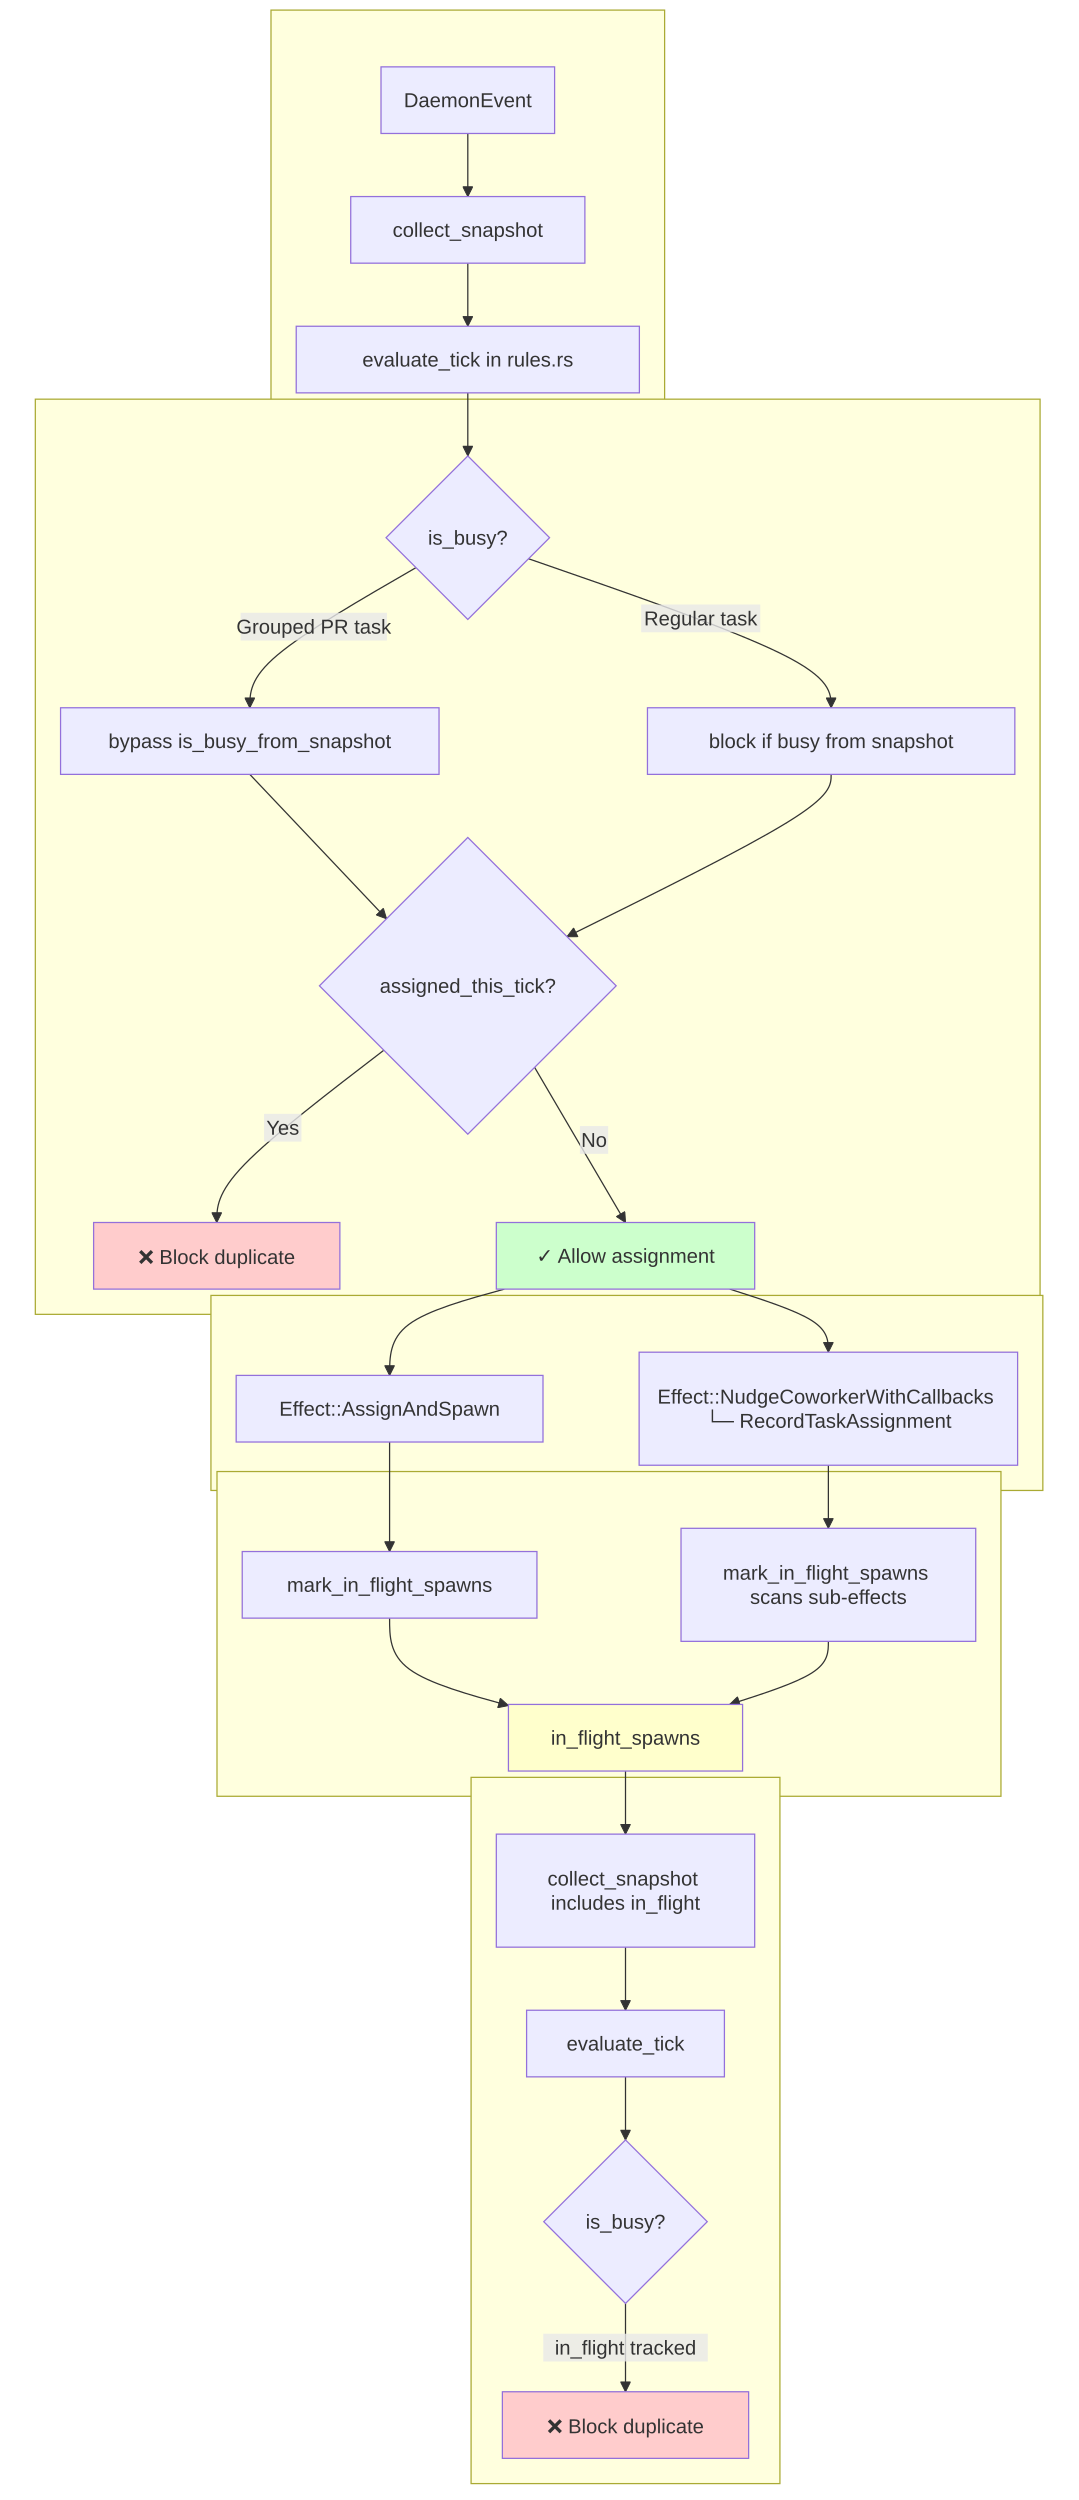
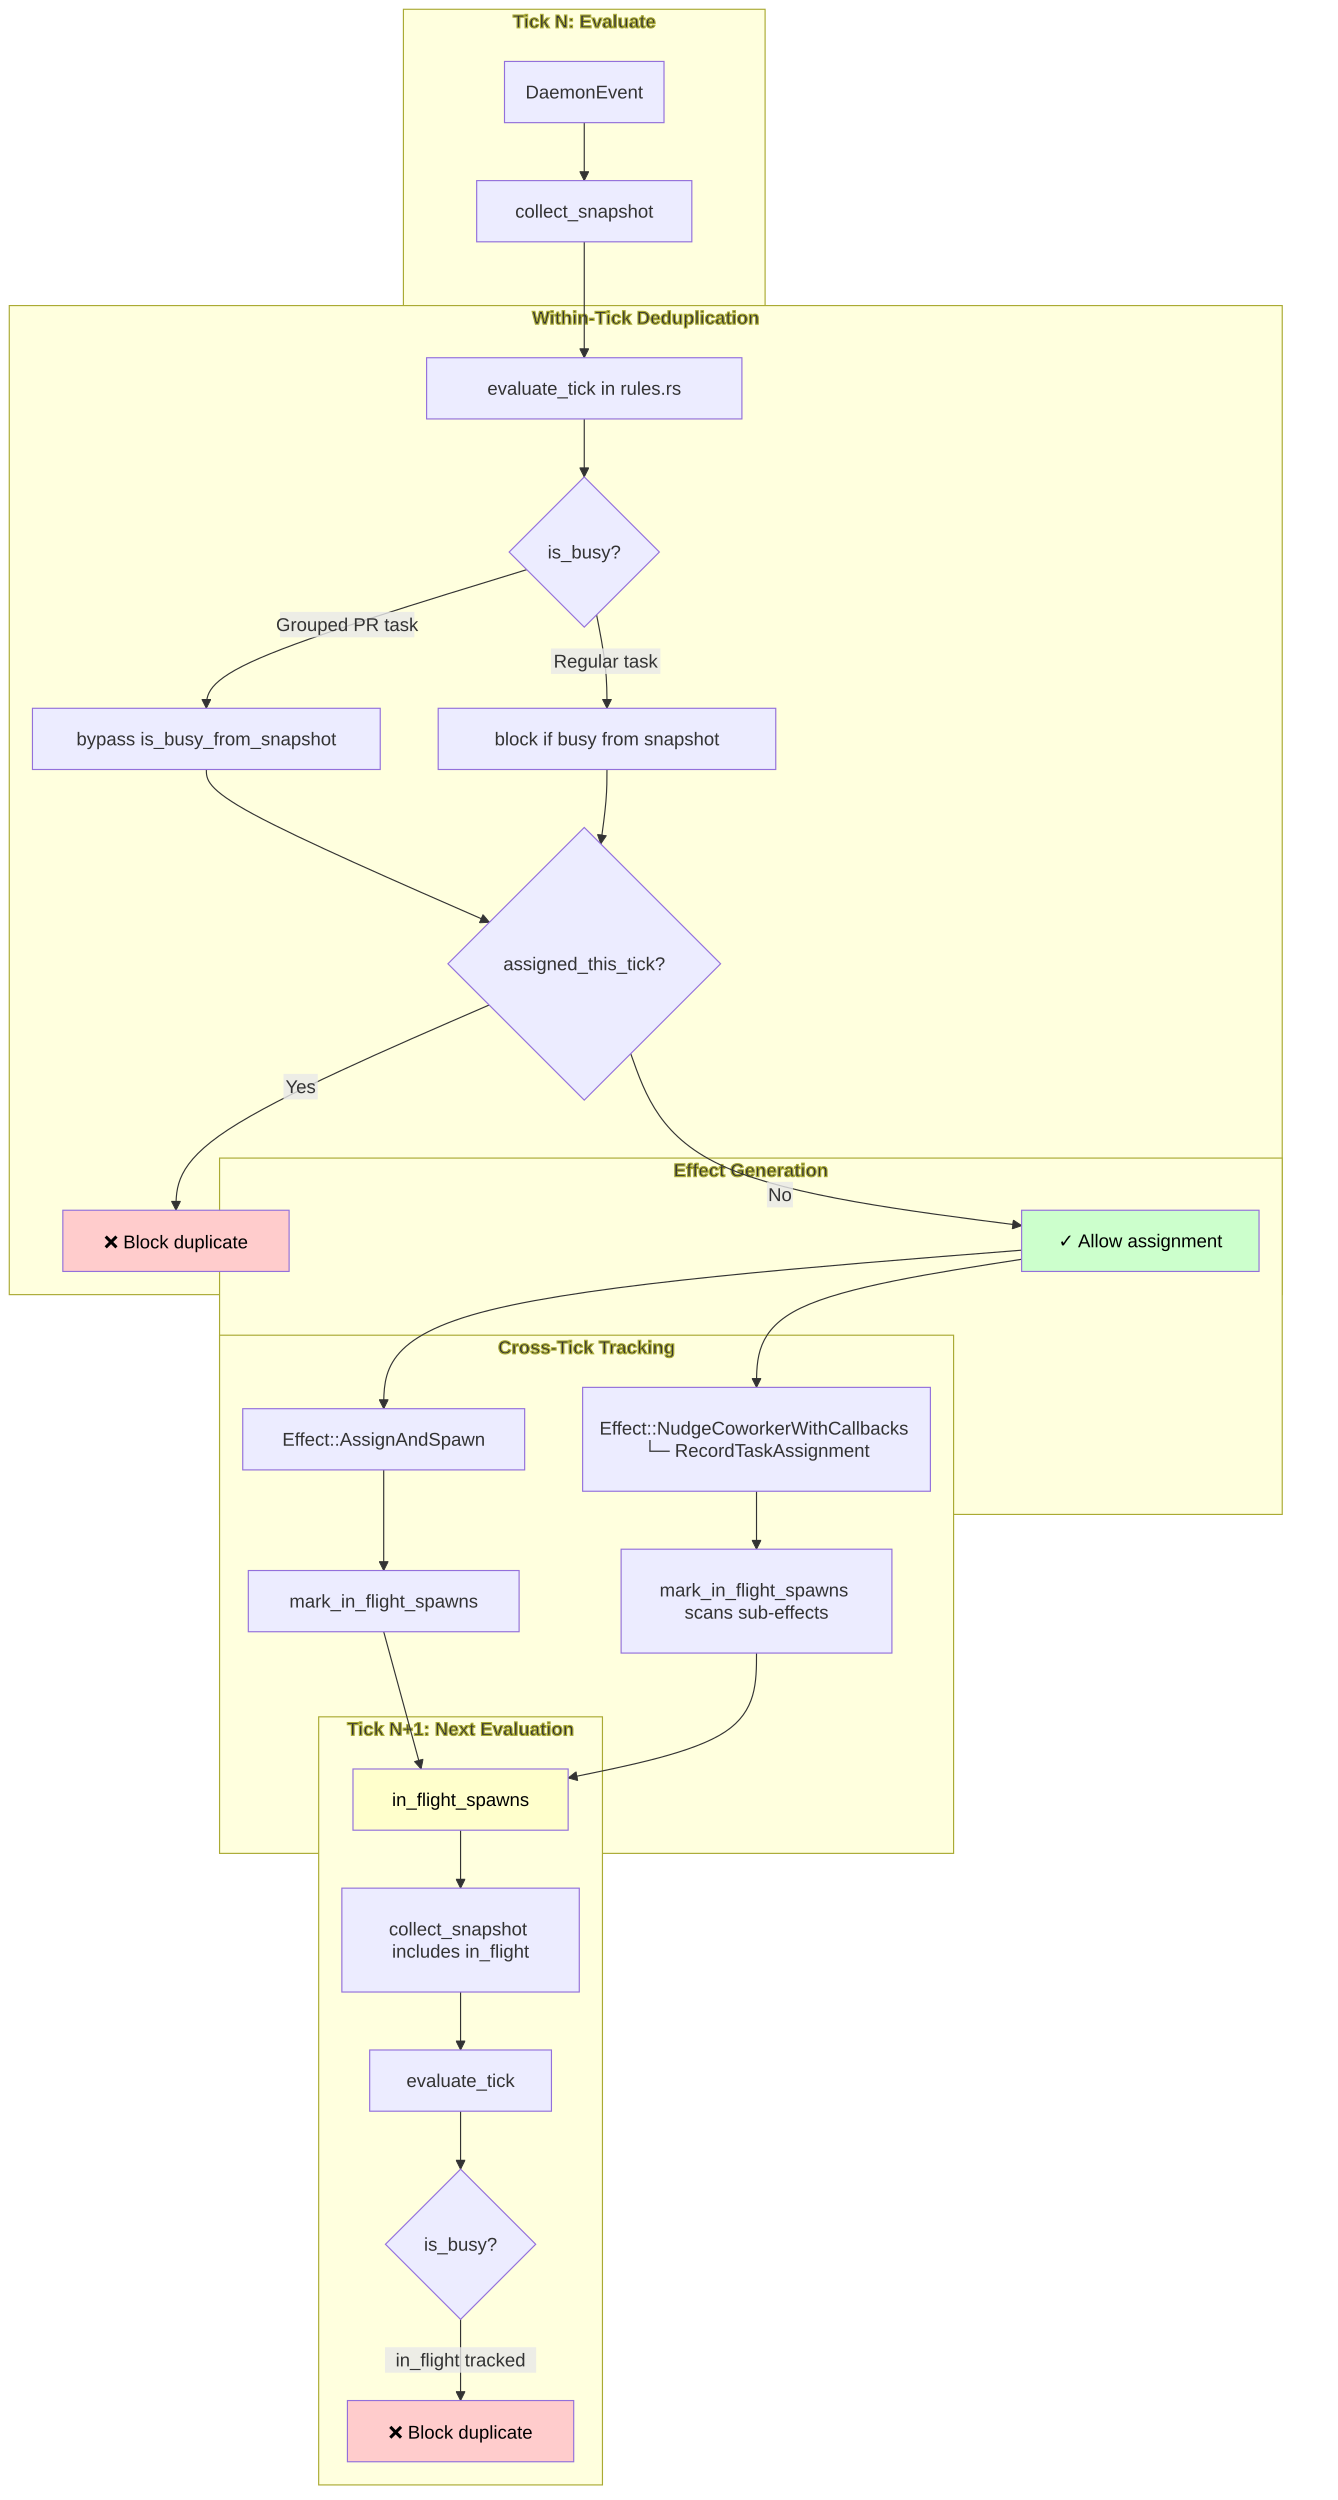
- <svg xmlns="http://www.w3.org/2000/svg" width="854.6" height="1981.6" viewBox="-8 -28 854.6 1981.6" class="mermaid">
+ <svg xmlns="http://www.w3.org/2000/svg" width="1153.7" height="2156.6" viewBox="-28 -28 1153.7 2156.6" class="mermaid">
  <style>

.mermaid {
  font-family: trebuchet ms, verdana, arial, sans-serif;
  font-size: 16px;
}

.node rect,
.node polygon,
.node circle,
.node ellipse,
.node path {
  fill: #ECECFF;
  stroke: #9370DB;
  stroke-width: 1px;
}

.node line {
  stroke: #9370DB;
  stroke-width: 1px;
}

.node .label {
  fill: #333333;
}

.node text {
  fill: #333333;
  font-family: trebuchet ms, verdana, arial, sans-serif;
  font-size: 16px;
}

.edge-path {
  fill: none;
  stroke: #333333;
  stroke-width: 1px;
}

.edge-label {
  fill: #333333;
  font-family: trebuchet ms, verdana, arial, sans-serif;
}

.edge-label-bg {
  fill: rgba(232, 232, 232, 0.8);
}

.subgraph {
  fill: #ffffde;
  stroke: #aaaa33;
  stroke-width: 1px;
}

.subgraph-title {
  fill: #333333;
  font-weight: bold;
}

.cluster rect {
  fill: #ffffde;
  stroke: #aaaa33;
  stroke-width: 1px;
  rx: 5px;
  ry: 5px;
}

.cluster-label {
  fill: #333333;
  font-family: trebuchet ms, verdana, arial, sans-serif;
  font-size: 16px;
  font-weight: bold;
}

marker path {
  fill: #333333;
  stroke: #333333;
}

  </style>
  <defs>
    <marker id="arrow_point" viewBox="0 0 10 10" refX="10" refY="5" markerWidth="8" markerHeight="8" orient="auto" markerUnits="userSpaceOnUse">
      <path d="M 0 0 L 10 5 L 0 10 z" />
    </marker>
    <marker id="arrow_point_start" viewBox="0 0 10 10" refX="4.5" refY="5" markerWidth="8" markerHeight="8" orient="auto" markerUnits="userSpaceOnUse">
      <path d="M 0 5 L 10 10 L 10 0 z" />
    </marker>
    <marker id="arrow_cross" viewBox="0 0 11 11" refX="12" refY="5.2" markerWidth="11" markerHeight="11" orient="auto" markerUnits="userSpaceOnUse">
-       <path d="M 1 1 L 10 10 M 10 1 L 1 10" fill="none" stroke-width="2" />
+       <path d="M 1 1 L 10 10 M 10 1 L 1 10" stroke-width="2" fill="none" />
    </marker>
    <marker id="arrow_cross_start" viewBox="0 0 11 11" refX="-1" refY="5.2" markerWidth="11" markerHeight="11" orient="auto" markerUnits="userSpaceOnUse">
      <path d="M 1 1 L 10 10 M 10 1 L 1 10" fill="none" stroke-width="2" />
    </marker>
    <marker id="arrow_circle" viewBox="0 0 10 10" refX="11" refY="5" markerWidth="11" markerHeight="11" orient="auto" markerUnits="userSpaceOnUse">
      <circle cx="5" cy="5" r="5" />
    </marker>
    <marker id="arrow_circle_start" viewBox="0 0 10 10" refX="-1" refY="5" markerWidth="11" markerHeight="11" orient="auto" markerUnits="userSpaceOnUse">
      <circle cx="5" cy="5" r="5" />
    </marker>
  </defs>
  <g class="root">
    <g class="clusters">
-       <g class="subgraph" id="subgraph-">
-         <rect x="206.8" y="-20" width="312" height="323.4" class="cluster" />
-         <text x="362.8" y="-4" class="cluster-label" text-anchor="middle" />
-       </g>
-       <g class="subgraph" id="subgraph-">
-         <rect x="20" y="288.4" width="796.4" height="725.4" class="cluster" />
-         <text x="418.2" y="304.4" class="cluster-label" text-anchor="middle" />
-       </g>
-       <g class="subgraph" id="subgraph-">
-         <rect x="159.2" y="998.8" width="659.4" height="154.6" class="cluster" />
-         <text x="488.9" y="1014.8" class="cluster-label" text-anchor="middle" />
-       </g>
-       <g class="subgraph" id="subgraph-">
-         <rect x="164" y="1138.4" width="621.4" height="257.4" class="cluster" />
-         <text x="474.7" y="1154.4" class="cluster-label" text-anchor="middle" />
-       </g>
-       <g class="subgraph" id="subgraph-">
-         <rect x="365.4" y="1380.8" width="244.8" height="559.8" class="cluster" />
-         <text x="487.8" y="1396.8" class="cluster-label" text-anchor="middle" />
+       <g class="subgraph" id="subgraph-Tick N: Evaluate">
+         <rect x="320" y="-20" width="312" height="373.4" class="cluster" />
+         <text x="476" y="-4" class="cluster-label" text-anchor="middle">Tick N: Evaluate</text>
+       </g>
+       <g class="subgraph" id="subgraph-Within-Tick Deduplication">
+         <rect x="-20" y="235.6" width="1098.1" height="853.2" class="cluster" />
+         <text x="529.05" y="251.6" class="cluster-label" text-anchor="middle">Within-Tick Deduplication</text>
+       </g>
+       <g class="subgraph" id="subgraph-Effect Generation">
+         <rect x="161.4" y="971" width="916.7" height="307.4" class="cluster" />
+         <text x="619.75" y="987" class="cluster-label" text-anchor="middle">Effect Generation</text>
+       </g>
+       <g class="subgraph" id="subgraph-Cross-Tick Tracking">
+         <rect x="161.4" y="1123.8" width="633.2" height="447" class="cluster" />
+         <text x="478" y="1139.8" class="cluster-label" text-anchor="middle">Cross-Tick Tracking</text>
+       </g>
+       <g class="subgraph" id="subgraph-Tick N+1: Next Evaluation">
+         <rect x="246.9" y="1453" width="244.8" height="662.6" class="cluster" />
+         <text x="369.3" y="1469" class="cluster-label" text-anchor="middle">Tick N+1: Next Evaluation</text>
      </g>
    </g>
    <g class="edgePaths">
      <g class="edge" id="edge-L-Event-Snapshot-0">
-         <path d="M 362.80 77.80 C 362.80 86.13, 362.80 94.47, 362.80 102.80 C 362.80 111.13, 362.80 119.47, 362.80 127.80" class="edge-path" fill="none" stroke-width="1" marker-end="url(#arrow_point)" />
+         <path d="M 476.00 77.80 C 476.00 86.13, 476.00 94.47, 476.00 102.80 C 476.00 111.13, 476.00 119.47, 476.00 127.80" class="edge-path" fill="none" marker-end="url(#arrow_point)" stroke-width="1" />
      </g>
      <g class="edge" id="edge-L-Snapshot-Rules-0">
-         <path d="M 362.80 180.60 C 362.80 188.93, 362.80 197.27, 362.80 205.60 C 362.80 213.93, 362.80 222.27, 362.80 230.60" class="edge-path" fill="none" stroke-width="1" marker-end="url(#arrow_point)" />
+         <path d="M 476.00 180.60 C 476.00 188.93, 476.00 197.27, 476.00 205.60 C 476.00 213.93, 476.00 222.27, 476.00 230.60 C 476.00 238.93, 476.00 247.27, 476.00 255.60 C 476.00 272.27, 476.00 280.60, 476.00 280.60" class="edge-path" fill="none" stroke-width="1" marker-end="url(#arrow_point)" />
      </g>
      <g class="edge" id="edge-L-Rules-Check-0">
-         <path d="M 362.80 283.40 C 362.80 291.73, 362.80 300.07, 362.80 308.40 C 362.80 316.73, 362.80 325.07, 362.80 333.40" class="edge-path" marker-end="url(#arrow_point)" fill="none" stroke-width="1" />
+         <path d="M 476.00 333.40 C 476.00 341.73, 476.00 350.07, 476.00 358.40 C 476.00 366.73, 476.00 375.07, 476.00 383.40" class="edge-path" stroke-width="1" fill="none" marker-end="url(#arrow_point)" />
      </g>
      <g class="edge" id="edge-L-Check-Bypass-0">
-         <path d="M 321.72 421.92 C 277.82 447.28, 233.91 472.64, 211.95 491.15 C 190.00 509.67, 190.00 521.33, 190.00 533.00" class="edge-path" fill="none" stroke-width="1" marker-end="url(#arrow_point)" />
+         <path d="M 426.39 463.39 C 334.26 491.59, 242.13 519.80, 196.06 539.73 C 150.00 559.67, 150.00 571.33, 150.00 583.00" class="edge-path" stroke-width="1" marker-end="url(#arrow_point)" fill="none" />
      </g>
      <g class="edge" id="edge-L-Check-BlockSnap-0">
-         <path d="M 410.92 414.88 C 490.88 442.58, 570.84 470.29, 610.82 489.98 C 650.80 509.67, 650.80 521.33, 650.80 533.00" class="edge-path" stroke-width="1" fill="none" marker-end="url(#arrow_point)" />
+         <path d="M 486.64 502.36 C 489.62 517.58, 492.61 532.79, 494.11 546.23 C 495.60 559.67, 495.60 571.33, 495.60 583.00" class="edge-path" fill="none" stroke-width="1" marker-end="url(#arrow_point)" />
      </g>
      <g class="edge" id="edge-L-Bypass-AssignCheck-0">
-         <path d="M 190.00 585.80 L 298.37 700.23" class="edge-path" marker-end="url(#arrow_point)" fill="none" stroke-width="1" />
+         <path d="M 150.00 635.80 C 150.00 644.13, 150.00 652.47, 190.70 674.44 C 231.40 696.40, 312.79 732.01, 394.19 767.61" class="edge-path" fill="none" stroke-width="1" marker-end="url(#arrow_point)" />
      </g>
      <g class="edge" id="edge-L-BlockSnap-AssignCheck-0">
-         <path d="M 650.80 585.80 C 650.80 594.13, 650.80 602.47, 615.91 623.91 C 581.02 645.35, 511.24 679.90, 441.45 714.45" class="edge-path" marker-end="url(#arrow_point)" stroke-width="1" fill="none" />
+         <path d="M 495.60 635.80 C 495.60 644.13, 495.60 652.47, 494.70 663.17 C 493.80 673.87, 492.01 686.94, 490.21 700.01" class="edge-path" marker-end="url(#arrow_point)" fill="none" stroke-width="1" />
      </g>
      <g class="edge" id="edge-L-AssignCheck-Block1-0">
-         <path d="M 296.24 804.44 C 252.09 838.29, 207.95 872.15, 185.87 894.91 C 163.80 917.67, 163.80 929.33, 163.80 941.00" class="edge-path" stroke-width="1" marker-end="url(#arrow_point)" fill="none" />
+         <path d="M 393.95 838.95 C 303.90 877.97, 213.85 916.98, 168.83 946.49 C 123.80 976.00, 123.80 996.00, 123.80 1016.00" class="edge-path" stroke-width="1" marker-end="url(#arrow_point)" fill="none" />
      </g>
      <g class="edge" id="edge-L-AssignCheck-Allow1-0">
-         <path d="M 415.75 818.05 L 487.80 941.00" class="edge-path" fill="none" marker-end="url(#arrow_point)" stroke-width="1" />
+         <path d="M 516.08 880.92 C 529.02 917.61, 541.96 954.31, 598.16 979.03 C 654.37 1003.76, 753.83 1016.51, 853.30 1029.27" class="edge-path" stroke-width="1" fill="none" marker-end="url(#arrow_point)" />
      </g>
      <g class="edge" id="edge-L-Allow1-Effect1-0">
-         <path d="M 391.75 993.80 C 361.44 1002.13, 331.12 1010.47, 315.96 1021.87 C 300.80 1033.27, 300.80 1047.73, 300.80 1062.20" class="edge-path" stroke-width="1" marker-end="url(#arrow_point)" fill="none" />
+         <path d="M 853.30 1050.46 C 669.87 1064.91, 486.43 1079.35, 394.72 1102.14 C 303.00 1124.93, 303.00 1156.07, 303.00 1187.20" class="edge-path" stroke-width="1" fill="none" marker-end="url(#arrow_point)" />
      </g>
      <g class="edge" id="edge-L-Allow1-Effect2-0">
-         <path d="M 570.39 993.80 C 596.46 1002.13, 622.53 1010.47, 635.56 1018.80 C 648.60 1027.13, 648.60 1035.47, 648.60 1043.80" class="edge-path" marker-end="url(#arrow_point)" fill="none" stroke-width="1" />
+         <path d="M 853.30 1058.30 C 777.07 1070.13, 700.83 1081.97, 662.72 1100.38 C 624.60 1118.80, 624.60 1143.80, 624.60 1168.80" class="edge-path" marker-end="url(#arrow_point)" stroke-width="1" fill="none" />
      </g>
      <g class="edge" id="edge-L-Effect1-Track1-0">
-         <path d="M 300.80 1115.00 C 300.80 1129.47, 300.80 1143.93, 300.80 1158.40 C 300.80 1172.87, 300.80 1187.33, 300.80 1201.80" class="edge-path" fill="none" stroke-width="1" marker-end="url(#arrow_point)" />
+         <path d="M 303.00 1240.00 C 303.00 1254.47, 303.00 1268.93, 303.00 1283.40 C 303.00 1297.87, 303.00 1312.33, 303.00 1326.80" class="edge-path" marker-end="url(#arrow_point)" fill="none" stroke-width="1" />
      </g>
      <g class="edge" id="edge-L-Effect2-Track2-0">
-         <path d="M 648.60 1133.40 C 648.60 1141.73, 648.60 1150.07, 648.60 1158.40 C 648.60 1166.73, 648.60 1175.07, 648.60 1183.40" class="edge-path" fill="none" stroke-width="1" marker-end="url(#arrow_point)" />
+         <path d="M 624.60 1258.40 C 624.60 1266.73, 624.60 1275.07, 624.60 1283.40 C 624.60 1291.73, 624.60 1300.07, 624.60 1308.40" class="edge-path" marker-end="url(#arrow_point)" fill="none" stroke-width="1" />
      </g>
      <g class="edge" id="edge-L-Track1-InFlight-0">
-         <path d="M 300.80 1254.60 C 300.80 1269.07, 300.80 1283.53, 316.50 1295.08 C 332.20 1306.63, 363.60 1315.26, 395.00 1323.89" class="edge-path" fill="none" marker-end="url(#arrow_point)" stroke-width="1" />
+         <path d="M 303.00 1379.60 L 335.25 1498.00" class="edge-path" fill="none" stroke-width="1" marker-end="url(#arrow_point)" />
      </g>
      <g class="edge" id="edge-L-Track2-InFlight-0">
-         <path d="M 648.60 1273.00 C 648.60 1281.33, 648.60 1289.67, 635.56 1298.00 C 622.53 1306.33, 596.46 1314.67, 570.39 1323.00" class="edge-path" marker-end="url(#arrow_point)" stroke-width="1" fill="none" />
+         <path d="M 624.60 1398.00 C 624.60 1423.00, 624.60 1448.00, 597.52 1465.95 C 570.43 1483.91, 516.27 1494.81, 462.10 1505.72" class="edge-path" marker-end="url(#arrow_point)" stroke-width="1" fill="none" />
      </g>
      <g class="edge" id="edge-L-InFlight-NextSnapshot-0">
-         <path d="M 487.80 1375.80 C 487.80 1384.13, 487.80 1392.47, 487.80 1400.80 C 487.80 1409.13, 487.80 1417.47, 487.80 1425.80" class="edge-path" marker-end="url(#arrow_point)" stroke-width="1" fill="none" />
+         <path d="M 369.30 1550.80 C 369.30 1559.13, 369.30 1567.47, 369.30 1575.80 C 369.30 1584.13, 369.30 1592.47, 369.30 1600.80" class="edge-path" fill="none" stroke-width="1" marker-end="url(#arrow_point)" />
      </g>
      <g class="edge" id="edge-L-NextSnapshot-NextRules-0">
-         <path d="M 487.80 1515.40 C 487.80 1523.73, 487.80 1532.07, 487.80 1540.40 C 487.80 1548.73, 487.80 1557.07, 487.80 1565.40" class="edge-path" fill="none" stroke-width="1" marker-end="url(#arrow_point)" />
+         <path d="M 369.30 1690.40 C 369.30 1698.73, 369.30 1707.07, 369.30 1715.40 C 369.30 1723.73, 369.30 1732.07, 369.30 1740.40" class="edge-path" marker-end="url(#arrow_point)" stroke-width="1" fill="none" />
      </g>
      <g class="edge" id="edge-L-NextRules-Check2-0">
-         <path d="M 487.80 1618.20 C 487.80 1626.53, 487.80 1634.87, 487.80 1643.20 C 487.80 1651.53, 487.80 1659.87, 487.80 1668.20" class="edge-path" stroke-width="1" marker-end="url(#arrow_point)" fill="none" />
+         <path d="M 369.30 1793.20 C 369.30 1801.53, 369.30 1809.87, 369.30 1818.20 C 369.30 1826.53, 369.30 1834.87, 369.30 1843.20" class="edge-path" stroke-width="1" marker-end="url(#arrow_point)" fill="none" />
      </g>
      <g class="edge" id="edge-L-Check2-Block2-0">
-         <path d="M 487.80 1797.80 C 487.80 1809.47, 487.80 1821.13, 487.80 1832.80 C 487.80 1844.47, 487.80 1856.13, 487.80 1867.80" class="edge-path" marker-end="url(#arrow_point)" fill="none" stroke-width="1" />
+         <path d="M 369.30 1972.80 C 369.30 1984.47, 369.30 1996.13, 369.30 2007.80 C 369.30 2019.47, 369.30 2031.13, 369.30 2042.80" class="edge-path" marker-end="url(#arrow_point)" fill="none" stroke-width="1" />
      </g>
    </g>
    <g class="edgeLabels">
      <g class="edgeLabel" id="edge-label-L-Check-Bypass-0">
-         <rect x="182.708" y="457.714" width="116" height="22" class="edge-label-bg" />
-         <text x="240.708" y="468.714" class="edge-label" text-anchor="middle" dominant-baseline="central">Grouped PR task</text>
+         <rect x="213.461" y="499.817" width="116" height="22" class="edge-label-bg" />
+         <text x="271.461" y="510.817" class="edge-label" text-anchor="middle" dominant-baseline="central">Grouped PR task</text>
      </g>
      <g class="edgeLabel" id="edge-label-L-Check-BlockSnap-0">
-         <rect x="500.197" y="451.168" width="94.4" height="22" class="edge-label-bg" />
-         <text x="547.397" y="462.168" class="edge-label" dominant-baseline="central" text-anchor="middle">Regular task</text>
+         <rect x="447.291" y="531.353" width="94.4" height="22" class="edge-label-bg" />
+         <text x="494.491" y="542.353" class="edge-label" dominant-baseline="central" text-anchor="middle">Regular task</text>
      </g>
      <g class="edgeLabel" id="edge-label-L-AssignCheck-Block1-0">
-         <rect x="201.333" y="854.869" width="29.6" height="22" class="edge-label-bg" />
-         <text x="216.133" y="865.869" class="edge-label" text-anchor="middle" dominant-baseline="central">Yes</text>
+         <rect x="216.548" y="898.402" width="29.6" height="22" class="edge-label-bg" />
+         <text x="231.348" y="909.402" class="edge-label" text-anchor="middle" dominant-baseline="central">Yes</text>
      </g>
      <g class="edgeLabel" id="edge-label-L-AssignCheck-Allow1-0">
-         <rect x="451.666" y="864.561" width="22.4" height="22" class="edge-label-bg" />
-         <text x="462.866" y="875.561" class="edge-label" text-anchor="middle" dominant-baseline="central">No</text>
+         <rect x="633.624" y="991.532" width="22.4" height="22" class="edge-label-bg" />
+         <text x="644.824" y="1002.532" class="edge-label" text-anchor="middle" dominant-baseline="central">No</text>
      </g>
      <g class="edgeLabel" id="edge-label-L-Check2-Block2-0">
-         <rect x="422.6" y="1821.8" width="130.4" height="22" class="edge-label-bg" />
-         <text x="487.8" y="1832.8" class="edge-label" text-anchor="middle" dominant-baseline="central">in_flight tracked</text>
+         <rect x="304.1" y="1996.8" width="130.4" height="22" class="edge-label-bg" />
+         <text x="369.3" y="2007.8" class="edge-label" text-anchor="middle" dominant-baseline="central">in_flight tracked</text>
      </g>
    </g>
    <g class="nodes">
      <g class="node" id="node-Allow1">
-         <rect x="385.4" y="941" width="204.8" height="52.8" style="fill:#ccffcc !important" />
-         <text x="487.8" y="967.4" class="label" text-anchor="middle" dominant-baseline="central">✓ Allow assignment</text>
+         <rect x="853.3" y="1016" width="204.8" height="52.8" style="fill:#ccffcc !important" />
+         <text x="955.7" y="1042.4" class="label" dominant-baseline="central" style="fill: #000000" text-anchor="middle">✓ Allow assignment</text>
      </g>
      <g class="node" id="node-AssignCheck">
-         <polygon points="362.8,635.8 480.4,753.4 362.8,871 245.2,753.4" />
-         <text x="362.8" y="753.4" class="label" text-anchor="middle" dominant-baseline="central">assigned_this_tick?</text>
+         <polygon points="476,685.8 593.6,803.4 476,921 358.4,803.4" />
+         <text x="476" y="803.4" class="label" text-anchor="middle" dominant-baseline="central">assigned_this_tick?</text>
      </g>
      <g class="node" id="node-Block1">
-         <rect x="66.2" y="941" width="195.2" height="52.8" style="fill:#ffcccc !important" />
-         <text x="163.8" y="967.4" class="label" dominant-baseline="central" text-anchor="middle">❌ Block duplicate</text>
+         <rect x="26.2" y="1016" width="195.2" height="52.8" style="fill:#ffcccc !important" />
+         <text x="123.8" y="1042.4" class="label" style="fill: #000000" dominant-baseline="central" text-anchor="middle">❌ Block duplicate</text>
      </g>
      <g class="node" id="node-Block2">
-         <rect x="390.2" y="1867.8" width="195.2" height="52.8" style="fill:#ffcccc !important" />
-         <text x="487.8" y="1894.2" class="label" dominant-baseline="central" text-anchor="middle">❌ Block duplicate</text>
+         <rect x="271.7" y="2042.8" width="195.2" height="52.8" style="fill:#ffcccc !important" />
+         <text x="369.3" y="2069.2" class="label" style="fill: #000000" text-anchor="middle" dominant-baseline="central">❌ Block duplicate</text>
      </g>
      <g class="node" id="node-BlockSnap">
-         <rect x="505.2" y="533" width="291.2" height="52.8" />
-         <text x="650.8" y="559.4" class="label" text-anchor="middle" dominant-baseline="central">block if busy from snapshot</text>
+         <rect x="350" y="583" width="291.2" height="52.8" />
+         <text x="495.6" y="609.4" class="label" text-anchor="middle" dominant-baseline="central">block if busy from snapshot</text>
      </g>
      <g class="node" id="node-Bypass">
-         <rect x="40" y="533" width="300" height="52.8" />
-         <text x="190" y="559.4" class="label" text-anchor="middle" dominant-baseline="central">bypass is_busy_from_snapshot</text>
+         <rect x="0" y="583" width="300" height="52.8" />
+         <text x="150" y="609.4" class="label" text-anchor="middle" dominant-baseline="central">bypass is_busy_from_snapshot</text>
      </g>
      <g class="node" id="node-Check">
-         <polygon points="362.8,333.4 427.6,398.2 362.8,463 298,398.2" />
-         <text x="362.8" y="398.2" class="label" dominant-baseline="central" text-anchor="middle">is_busy?</text>
+         <polygon points="476,383.4 540.8,448.2 476,513 411.2,448.2" />
+         <text x="476" y="448.2" class="label" text-anchor="middle" dominant-baseline="central">is_busy?</text>
      </g>
      <g class="node" id="node-Check2">
-         <polygon points="487.8,1668.2 552.6,1733 487.8,1797.8 423,1733" />
-         <text x="487.8" y="1733" class="label" dominant-baseline="central" text-anchor="middle">is_busy?</text>
+         <polygon points="369.3,1843.2 434.1,1908 369.3,1972.8 304.5,1908" />
+         <text x="369.3" y="1908" class="label" dominant-baseline="central" text-anchor="middle">is_busy?</text>
      </g>
      <g class="node" id="node-Effect1">
-         <rect x="179.2" y="1062.2" width="243.2" height="52.8" />
-         <text x="300.8" y="1088.6" class="label" text-anchor="middle" dominant-baseline="central">Effect::AssignAndSpawn</text>
+         <rect x="181.4" y="1187.2" width="243.2" height="52.8" />
+         <text x="303" y="1213.6" class="label" text-anchor="middle" dominant-baseline="central">Effect::AssignAndSpawn</text>
      </g>
      <g class="node" id="node-Effect2">
-         <rect x="498.6" y="1043.8" width="300" height="89.6" />
-         <text x="648.6" y="1088.6" class="label" text-anchor="middle" dominant-baseline="central">
-           <tspan x="648.6" y="1088.6" dy="-0.6em">Effect::NudgeCoworkerWithCallbacks</tspan>
-           <tspan x="648.6" dy="1.2em">└─ RecordTaskAssignment</tspan>
+         <rect x="474.6" y="1168.8" width="300" height="89.6" />
+         <text x="624.6" y="1213.6" class="label" dominant-baseline="central" text-anchor="middle">
+           <tspan x="624.6" y="1213.6" dy="-0.6em">Effect::NudgeCoworkerWithCallbacks</tspan>
+           <tspan x="624.6" dy="1.2em">└─ RecordTaskAssignment</tspan>
        </text>
      </g>
      <g class="node" id="node-Event">
-         <rect x="294" y="25" width="137.6" height="52.8" />
-         <text x="362.8" y="51.4" class="label" dominant-baseline="central" text-anchor="middle">DaemonEvent</text>
+         <rect x="407.2" y="25" width="137.6" height="52.8" />
+         <text x="476" y="51.4" class="label" text-anchor="middle" dominant-baseline="central">DaemonEvent</text>
      </g>
      <g class="node" id="node-InFlight">
-         <rect x="395" y="1323" width="185.6" height="52.8" style="fill:#ffffcc !important" />
-         <text x="487.8" y="1349.4" class="label" dominant-baseline="central" text-anchor="middle">in_flight_spawns</text>
+         <rect x="276.5" y="1498" width="185.6" height="52.8" style="fill:#ffffcc !important" />
+         <text x="369.3" y="1524.4" class="label" text-anchor="middle" style="fill: #000000" dominant-baseline="central">in_flight_spawns</text>
      </g>
      <g class="node" id="node-NextRules">
-         <rect x="409.4" y="1565.4" width="156.8" height="52.8" />
-         <text x="487.8" y="1591.8" class="label" text-anchor="middle" dominant-baseline="central">evaluate_tick</text>
+         <rect x="290.9" y="1740.4" width="156.8" height="52.8" />
+         <text x="369.3" y="1766.8" class="label" text-anchor="middle" dominant-baseline="central">evaluate_tick</text>
      </g>
      <g class="node" id="node-NextSnapshot">
-         <rect x="385.4" y="1425.8" width="204.8" height="89.6" />
-         <text x="487.8" y="1470.6" class="label" text-anchor="middle" dominant-baseline="central">
-           <tspan x="487.8" y="1470.6" dy="-0.6em">collect_snapshot</tspan>
-           <tspan x="487.8" dy="1.2em">includes in_flight</tspan>
+         <rect x="266.9" y="1600.8" width="204.8" height="89.6" />
+         <text x="369.3" y="1645.6" class="label" text-anchor="middle" dominant-baseline="central">
+           <tspan x="369.3" y="1645.6" dy="-0.6em">collect_snapshot</tspan>
+           <tspan x="369.3" dy="1.2em">includes in_flight</tspan>
        </text>
      </g>
      <g class="node" id="node-Rules">
-         <rect x="226.8" y="230.6" width="272" height="52.8" />
-         <text x="362.8" y="257" class="label" dominant-baseline="central" text-anchor="middle">evaluate_tick in rules.rs</text>
+         <rect x="340" y="280.6" width="272" height="52.8" />
+         <text x="476" y="307" class="label" dominant-baseline="central" text-anchor="middle">evaluate_tick in rules.rs</text>
      </g>
      <g class="node" id="node-Snapshot">
-         <rect x="270" y="127.8" width="185.6" height="52.8" />
-         <text x="362.8" y="154.2" class="label" text-anchor="middle" dominant-baseline="central">collect_snapshot</text>
+         <rect x="383.2" y="127.8" width="185.6" height="52.8" />
+         <text x="476" y="154.2" class="label" text-anchor="middle" dominant-baseline="central">collect_snapshot</text>
      </g>
      <g class="node" id="node-Track1">
-         <rect x="184" y="1201.8" width="233.6" height="52.8" />
-         <text x="300.8" y="1228.2" class="label" dominant-baseline="central" text-anchor="middle">mark_in_flight_spawns</text>
+         <rect x="186.2" y="1326.8" width="233.6" height="52.8" />
+         <text x="303" y="1353.2" class="label" text-anchor="middle" dominant-baseline="central">mark_in_flight_spawns</text>
      </g>
      <g class="node" id="node-Track2">
-         <rect x="531.8" y="1183.4" width="233.6" height="89.6" />
-         <text x="648.6" y="1228.2" class="label" text-anchor="middle" dominant-baseline="central">
-           <tspan x="648.6" y="1228.2" dy="-0.6em">mark_in_flight_spawns</tspan>
-           <tspan x="648.6" dy="1.2em">scans sub-effects</tspan>
+         <rect x="507.8" y="1308.4" width="233.6" height="89.6" />
+         <text x="624.6" y="1353.2" class="label" text-anchor="middle" dominant-baseline="central">
+           <tspan x="624.6" y="1353.2" dy="-0.6em">mark_in_flight_spawns</tspan>
+           <tspan x="624.6" dy="1.2em">scans sub-effects</tspan>
        </text>
      </g>
    </g>
  </g>
</svg>
